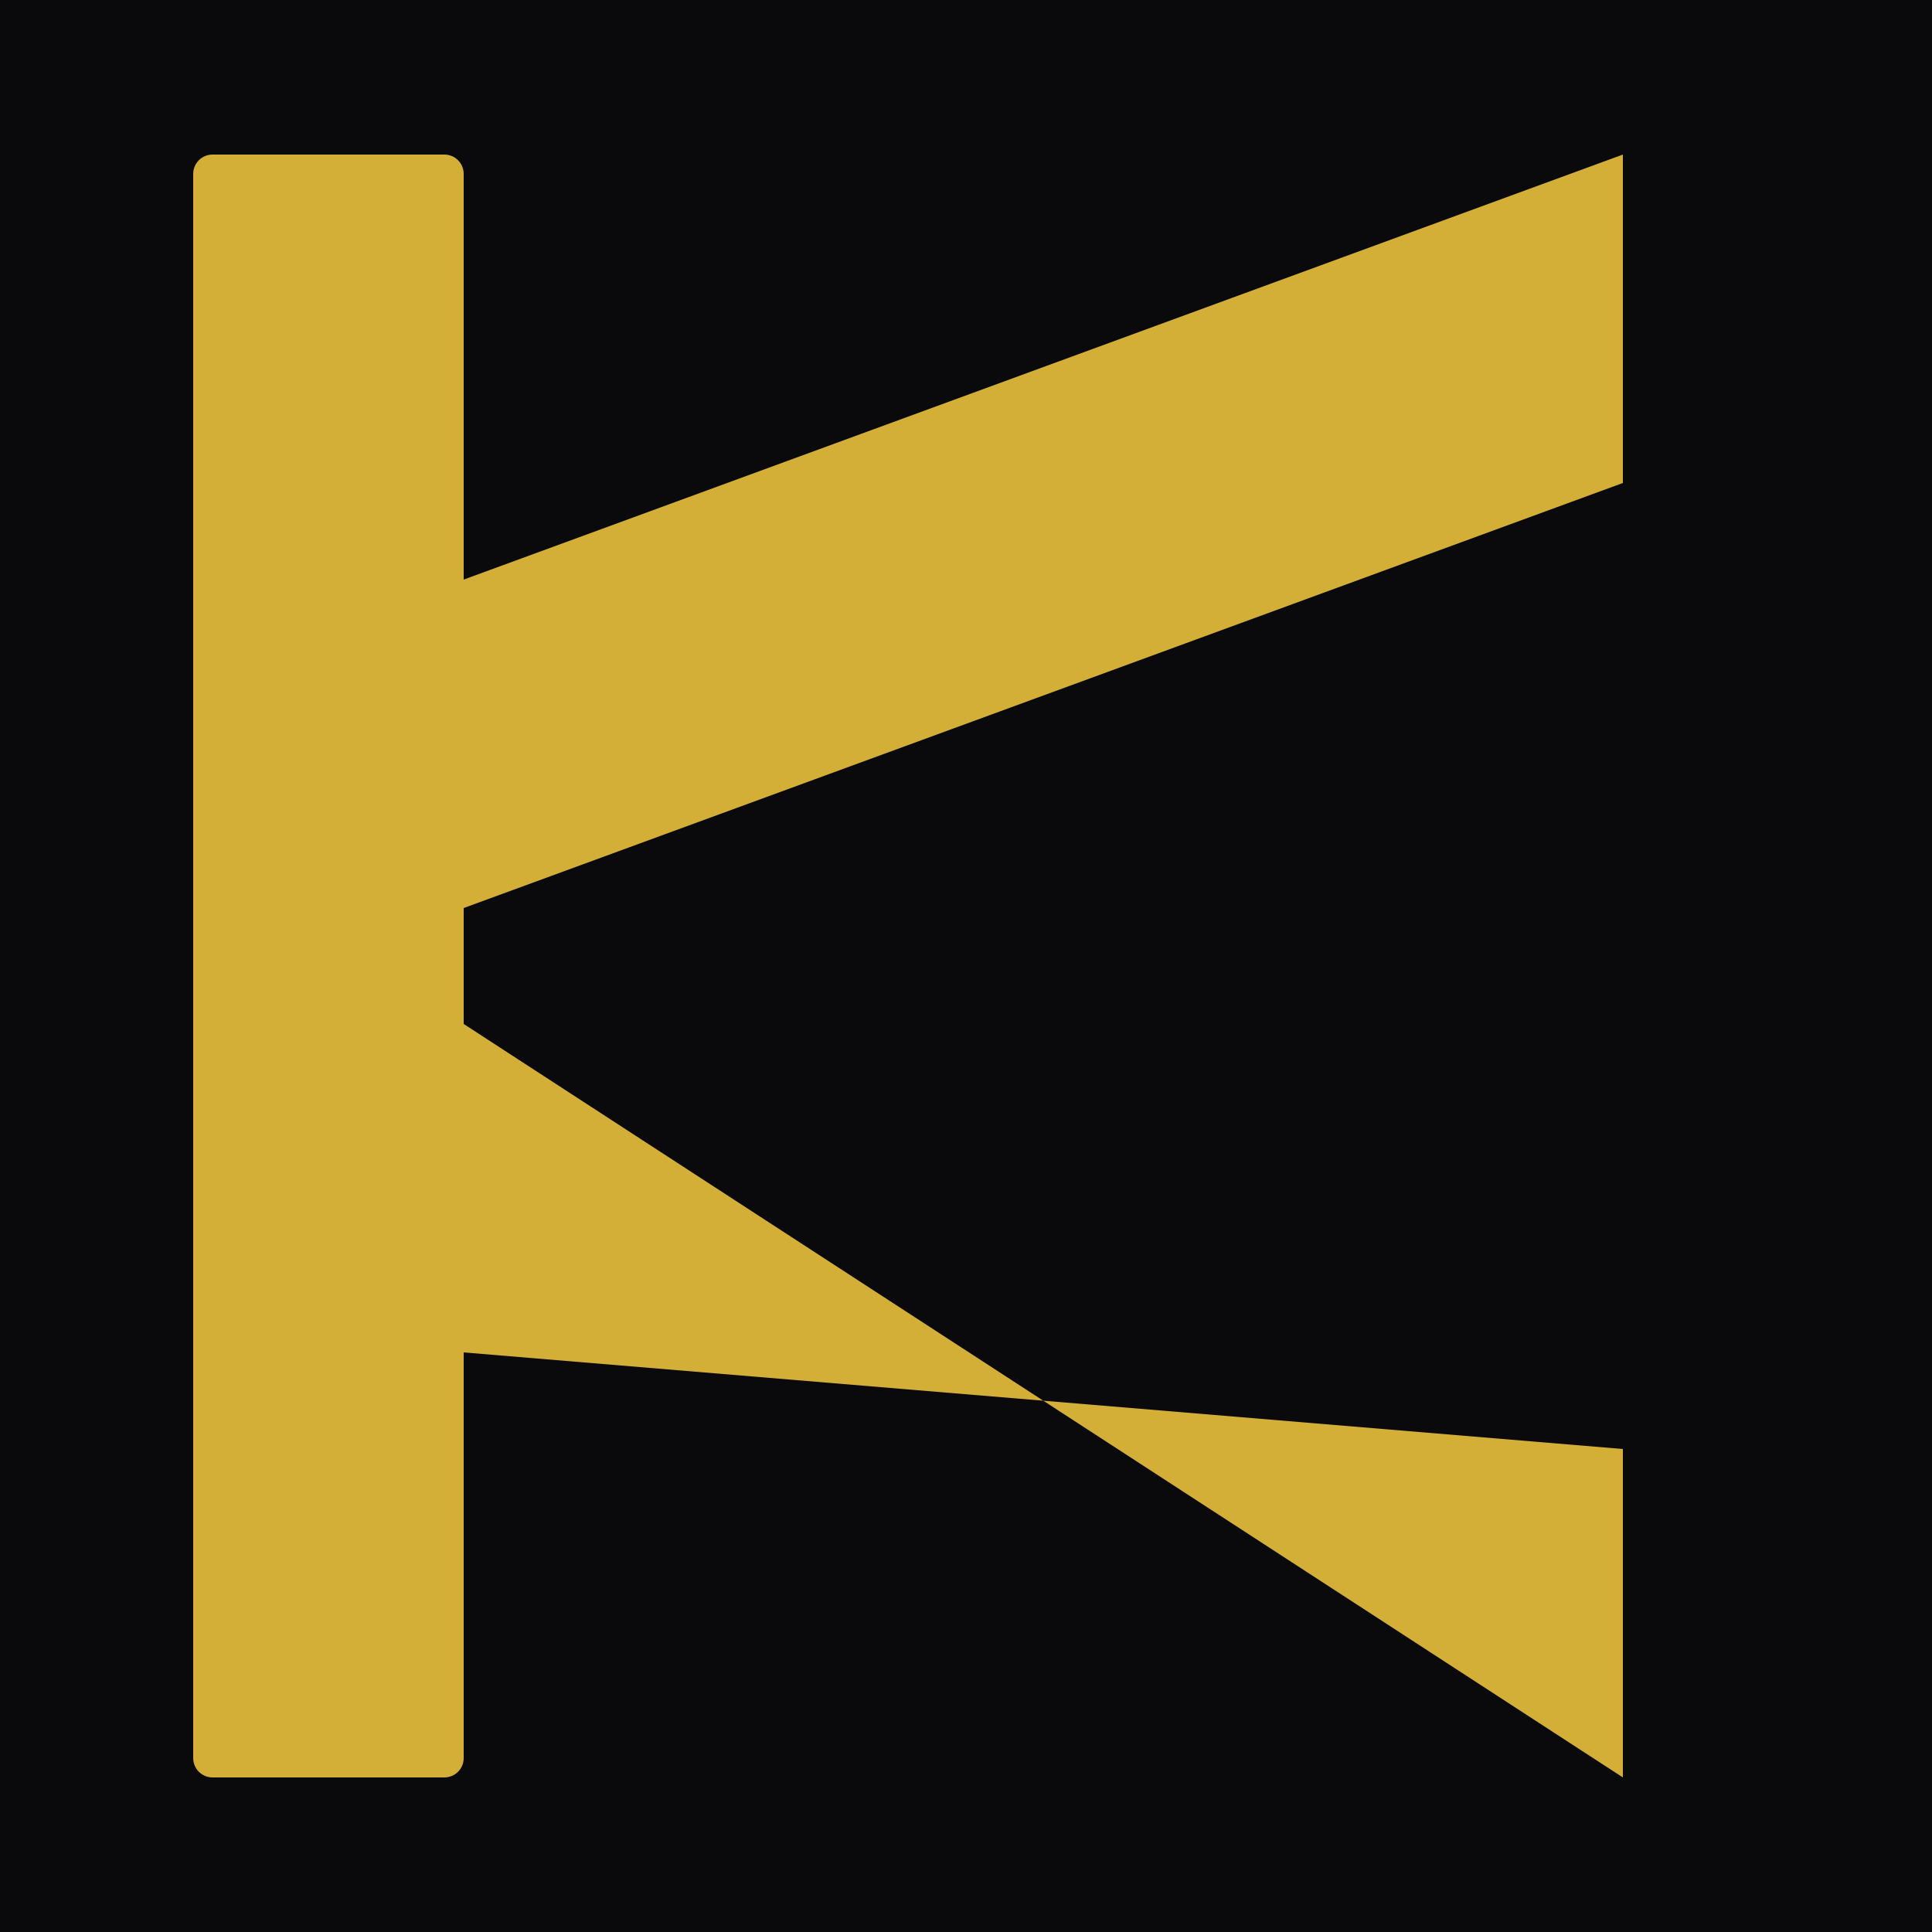
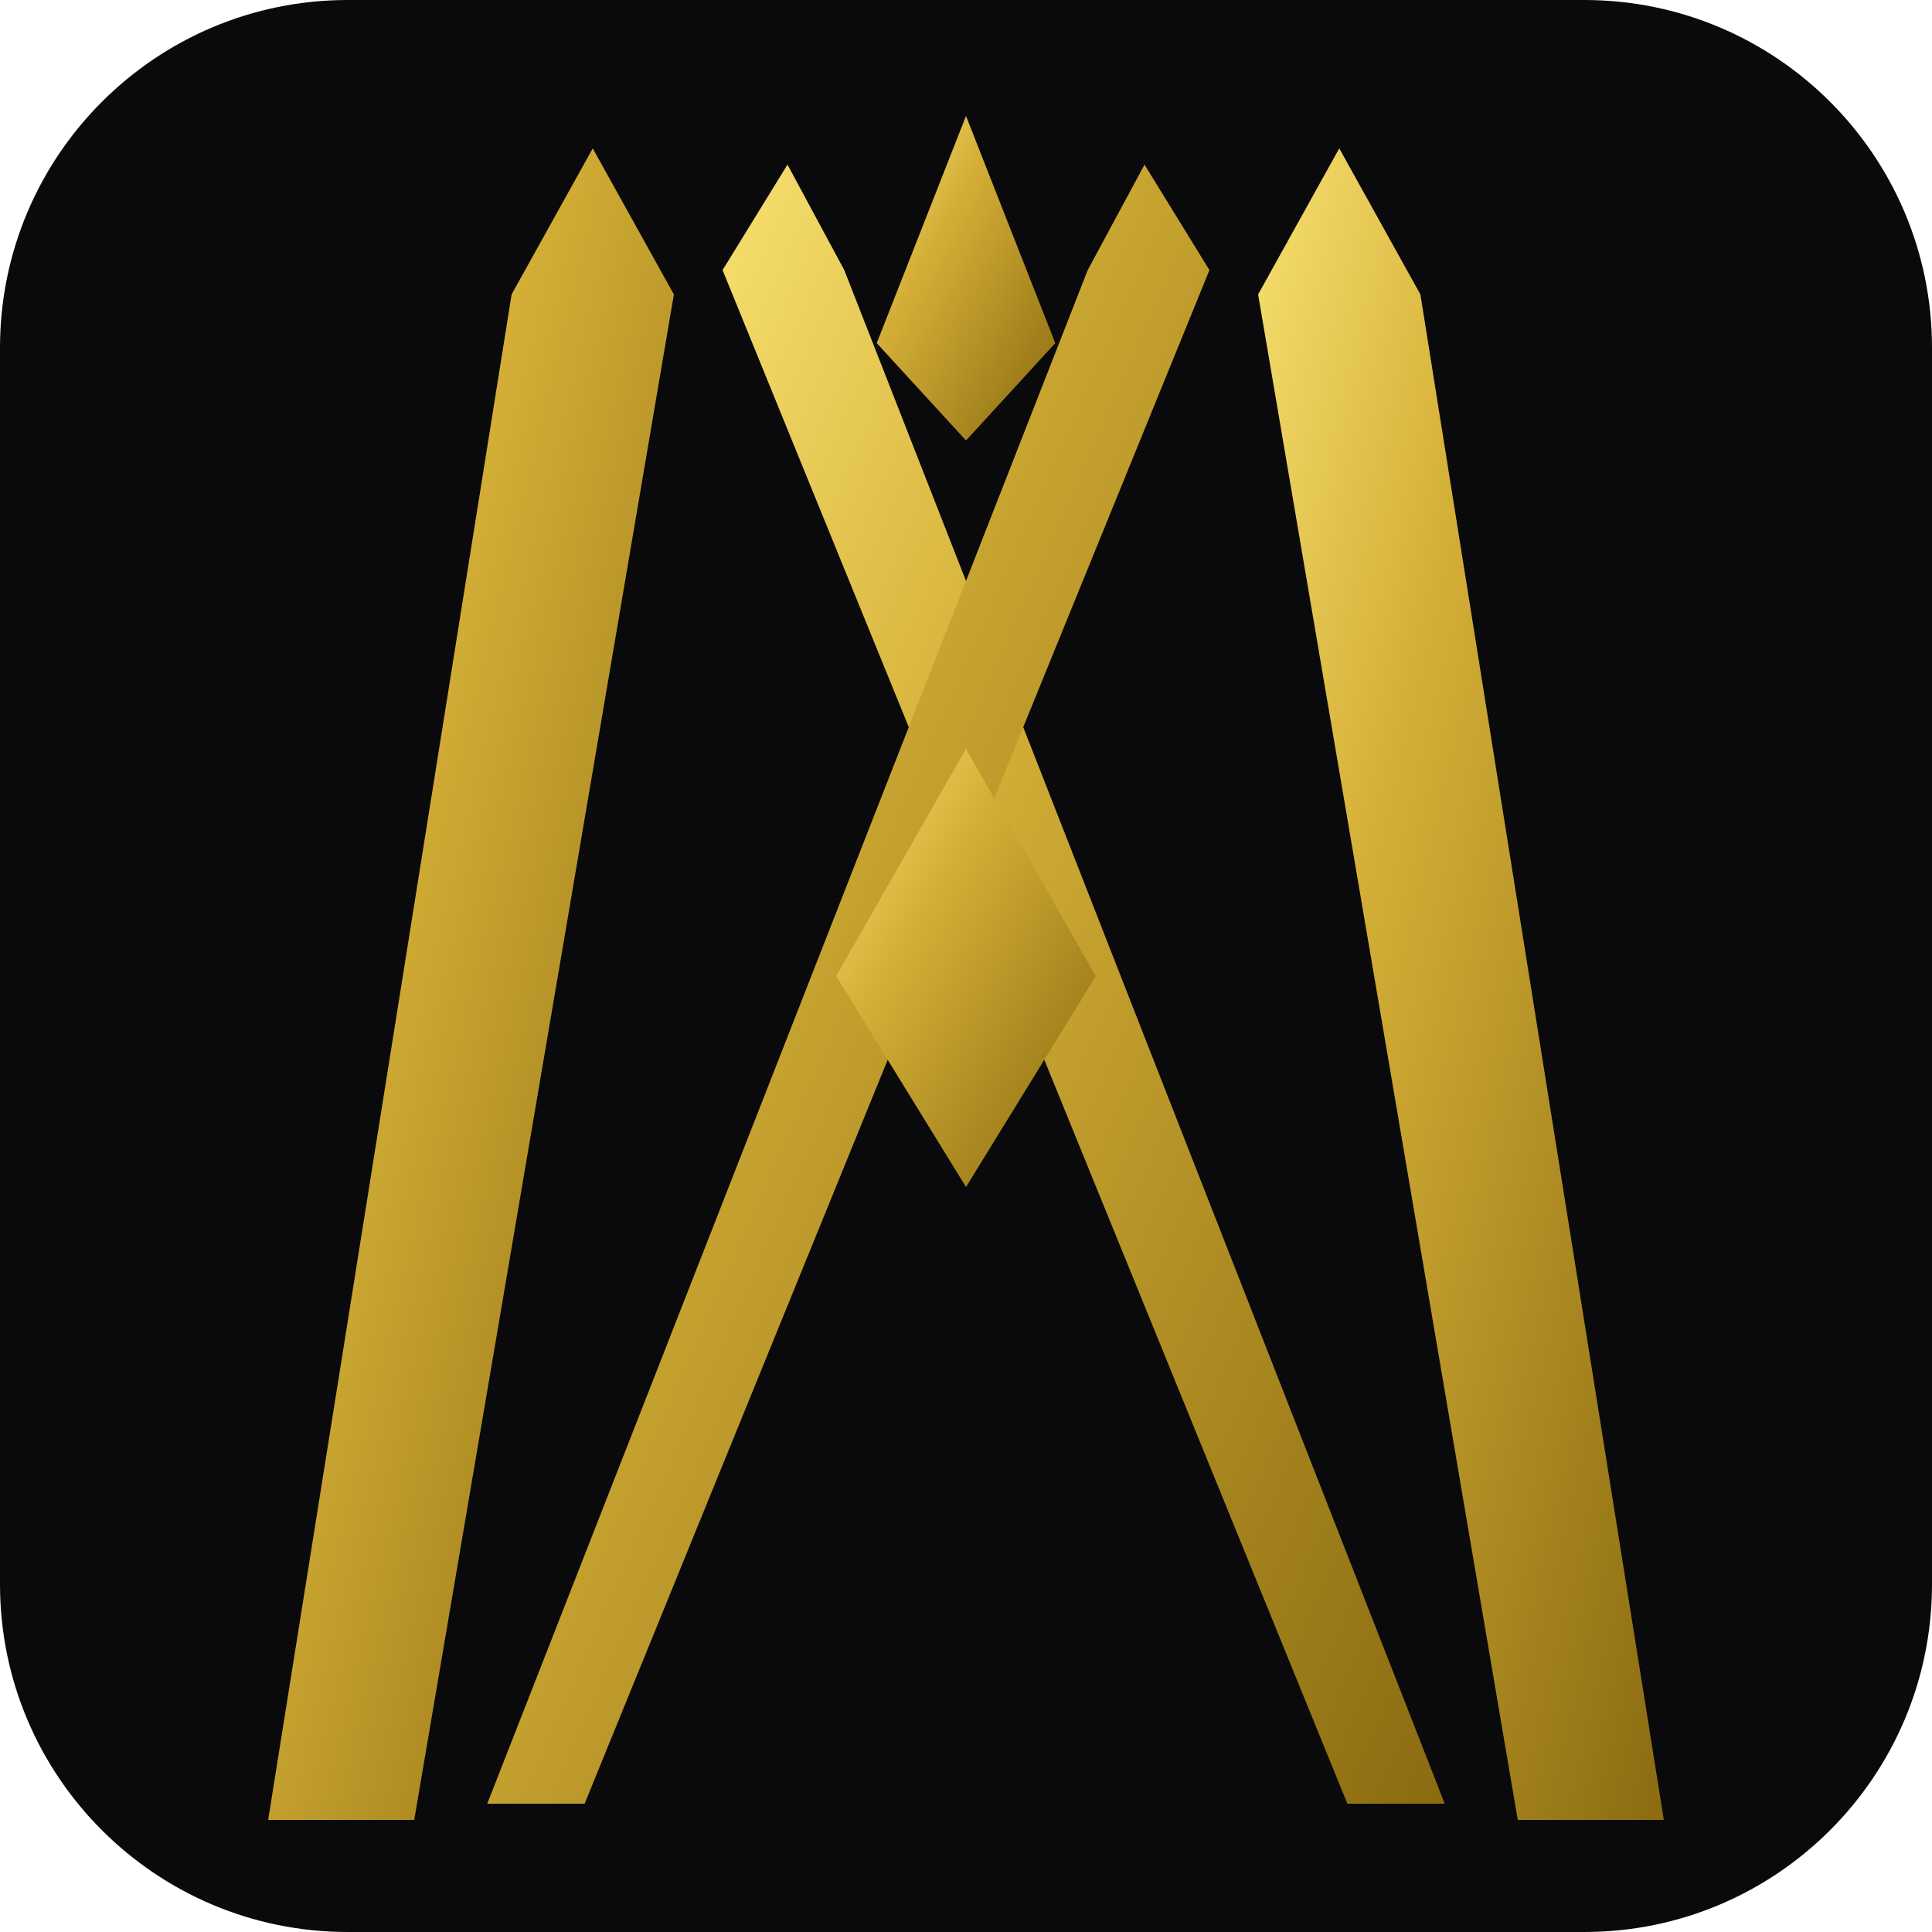
<svg xmlns="http://www.w3.org/2000/svg" viewBox="0 0 100 100">
-   <rect width="100" height="100" fill="#0A0A0C" />
-   <rect x="10" y="8" width="14" height="84" rx="1" fill="#D4AF37" />
-   <polygon points="24,47 24,30 84,8 84,25" fill="#D4AF37" />
-   <polygon points="24,53 24,70 84,75 84,92" fill="#D4AF37" />
+   <rect width="100" height="100" rx="18" fill="#0A0A0C" />
+   <defs>
+     <linearGradient id="fg" x1="0%" y1="0%" x2="100%" y2="100%">
+       <stop offset="0%" stop-color="#F7E070" />
+       <stop offset="35%" stop-color="#D4AF37" />
+       <stop offset="100%" stop-color="#8A6B10" />
+     </linearGradient>
+   </defs>
+   <g transform="translate(8,6) scale(0.42)">
+     <polygon points="54,4  64,22  32,210  14,210  44,22" fill="url(#fg)" />
+     <polygon points="146,4  136,22  168,210  186,210  156,22" fill="url(#fg)" />
+     <polygon points="78,6  85,19  159,208  147,208  70,19" fill="url(#fg)" />
+     <polygon points="122,6  130,19  53,208  41,208  115,19" fill="url(#fg)" />
+     <polygon points="100,0  111,28  100,40  89,28" fill="url(#fg)" />
+     <polygon points="100,78  116,106  100,132  84,106" fill="url(#fg)" />
+   </g>
</svg>
